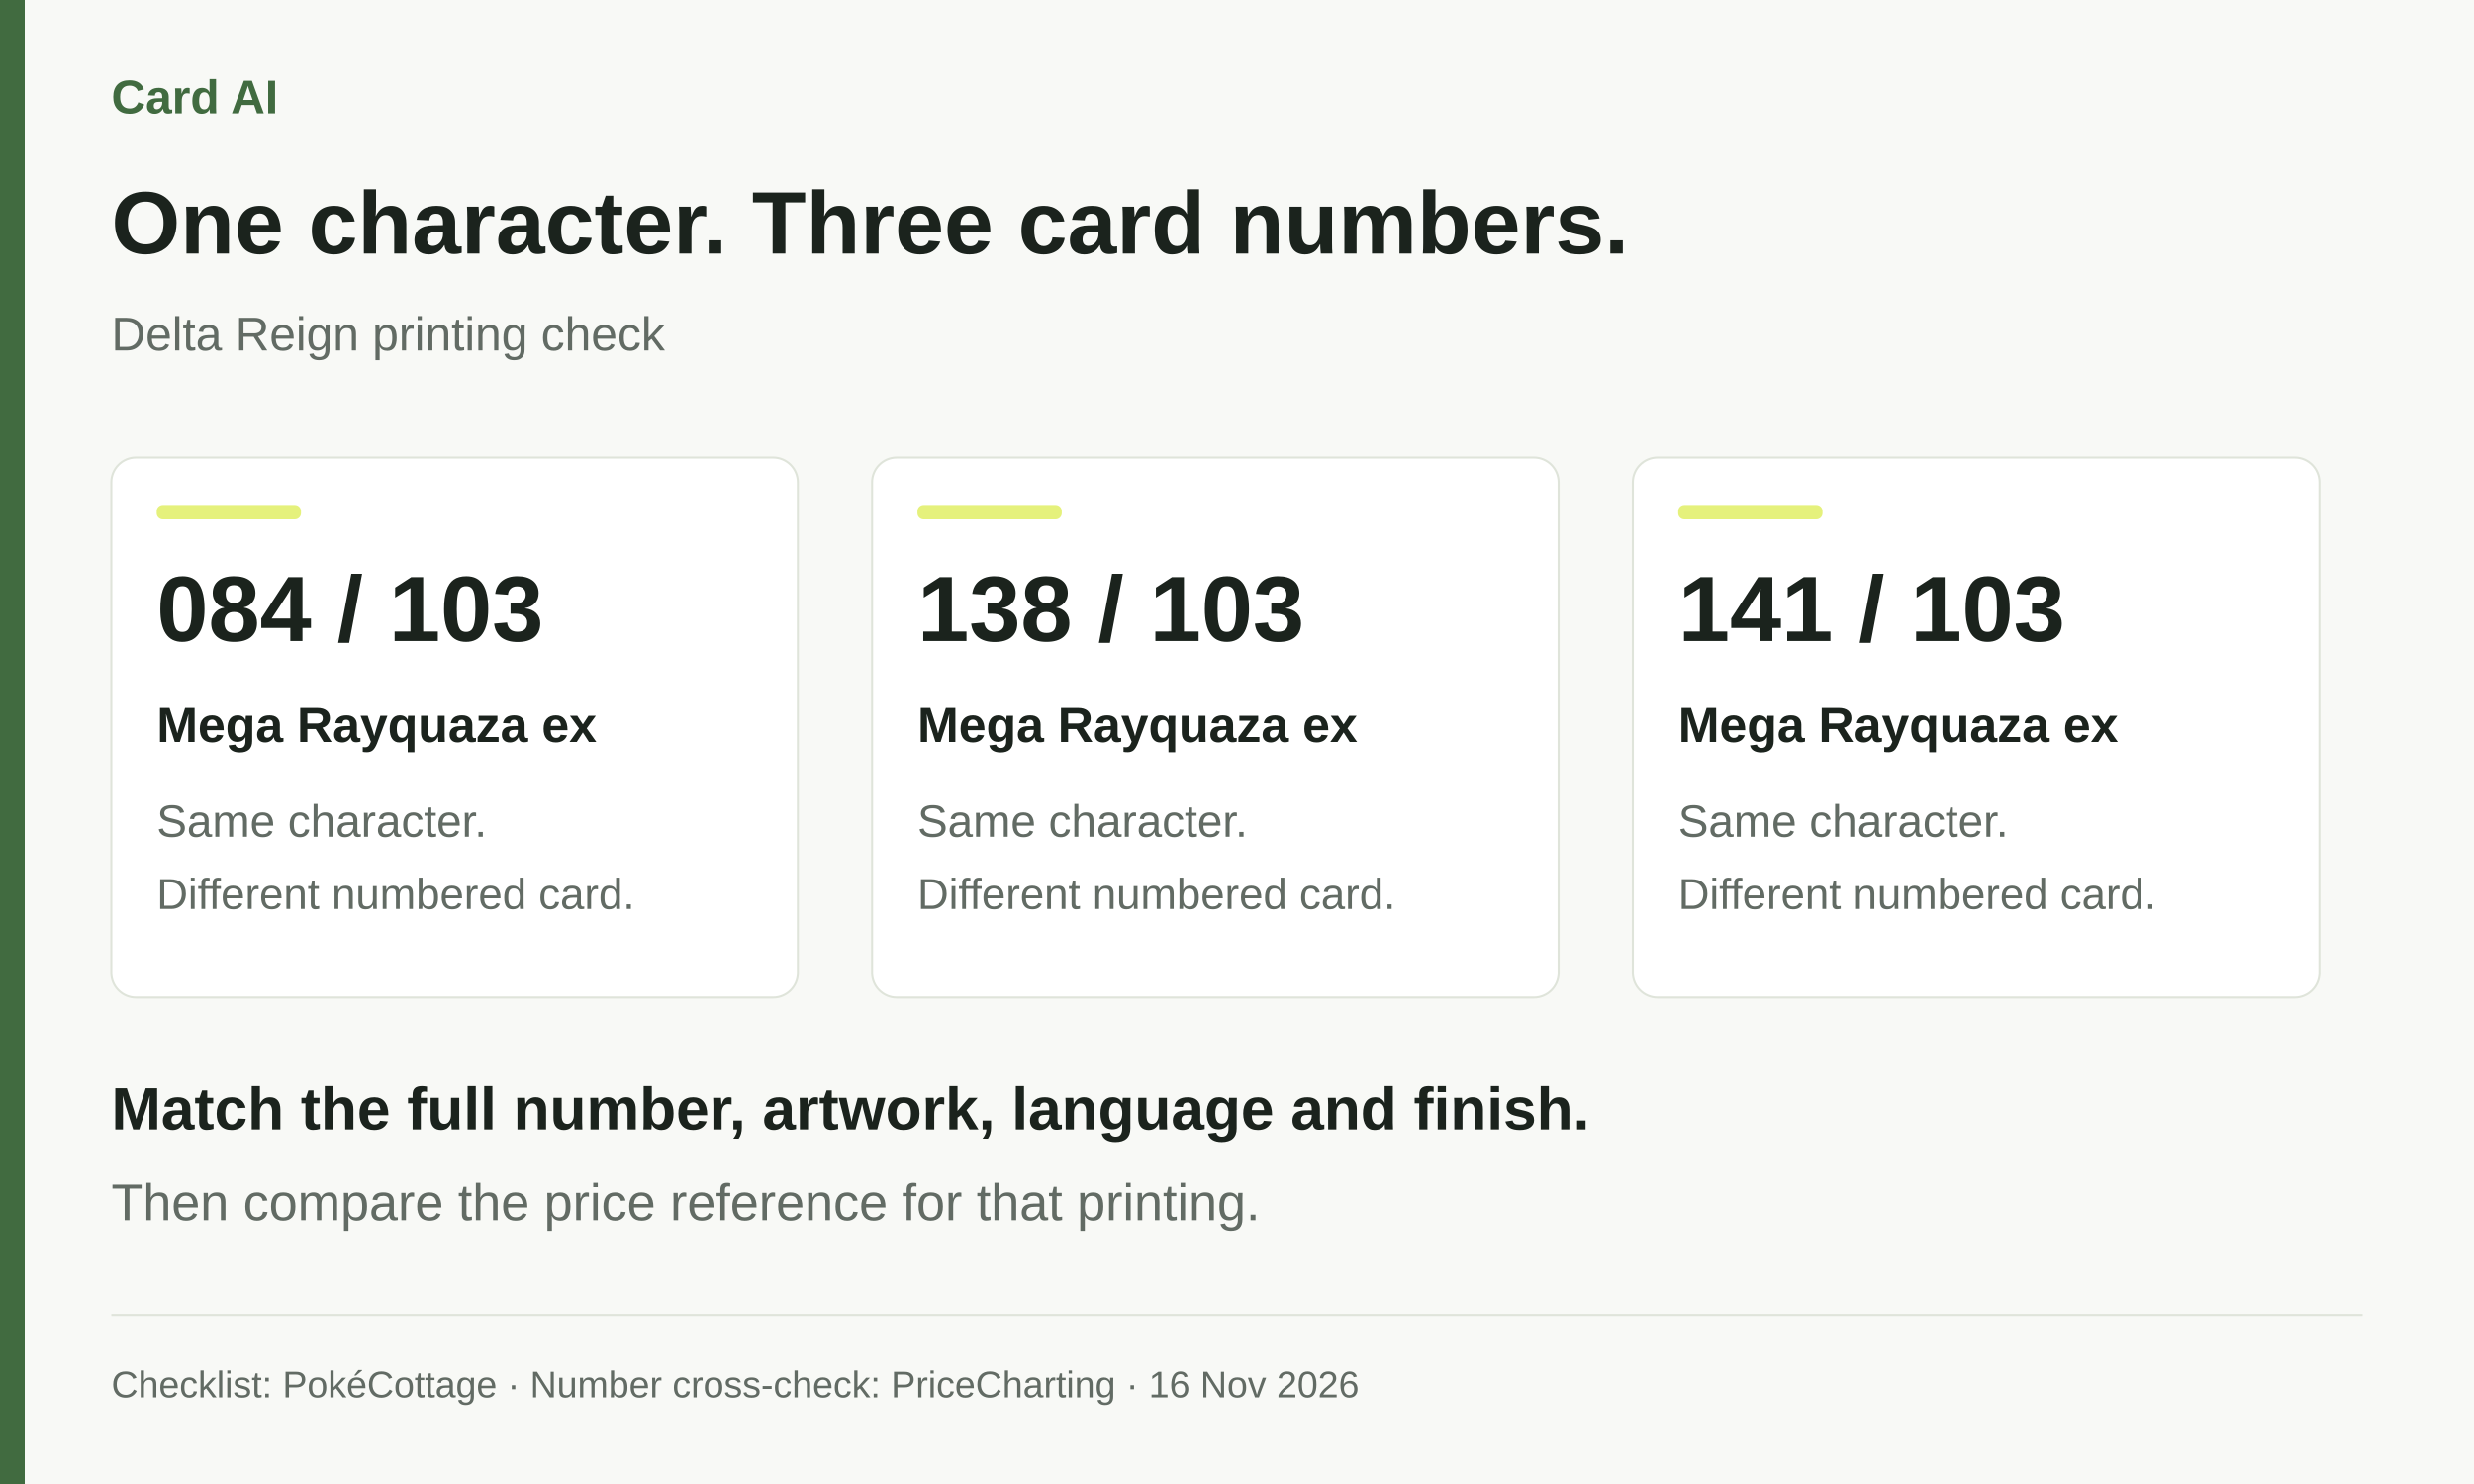
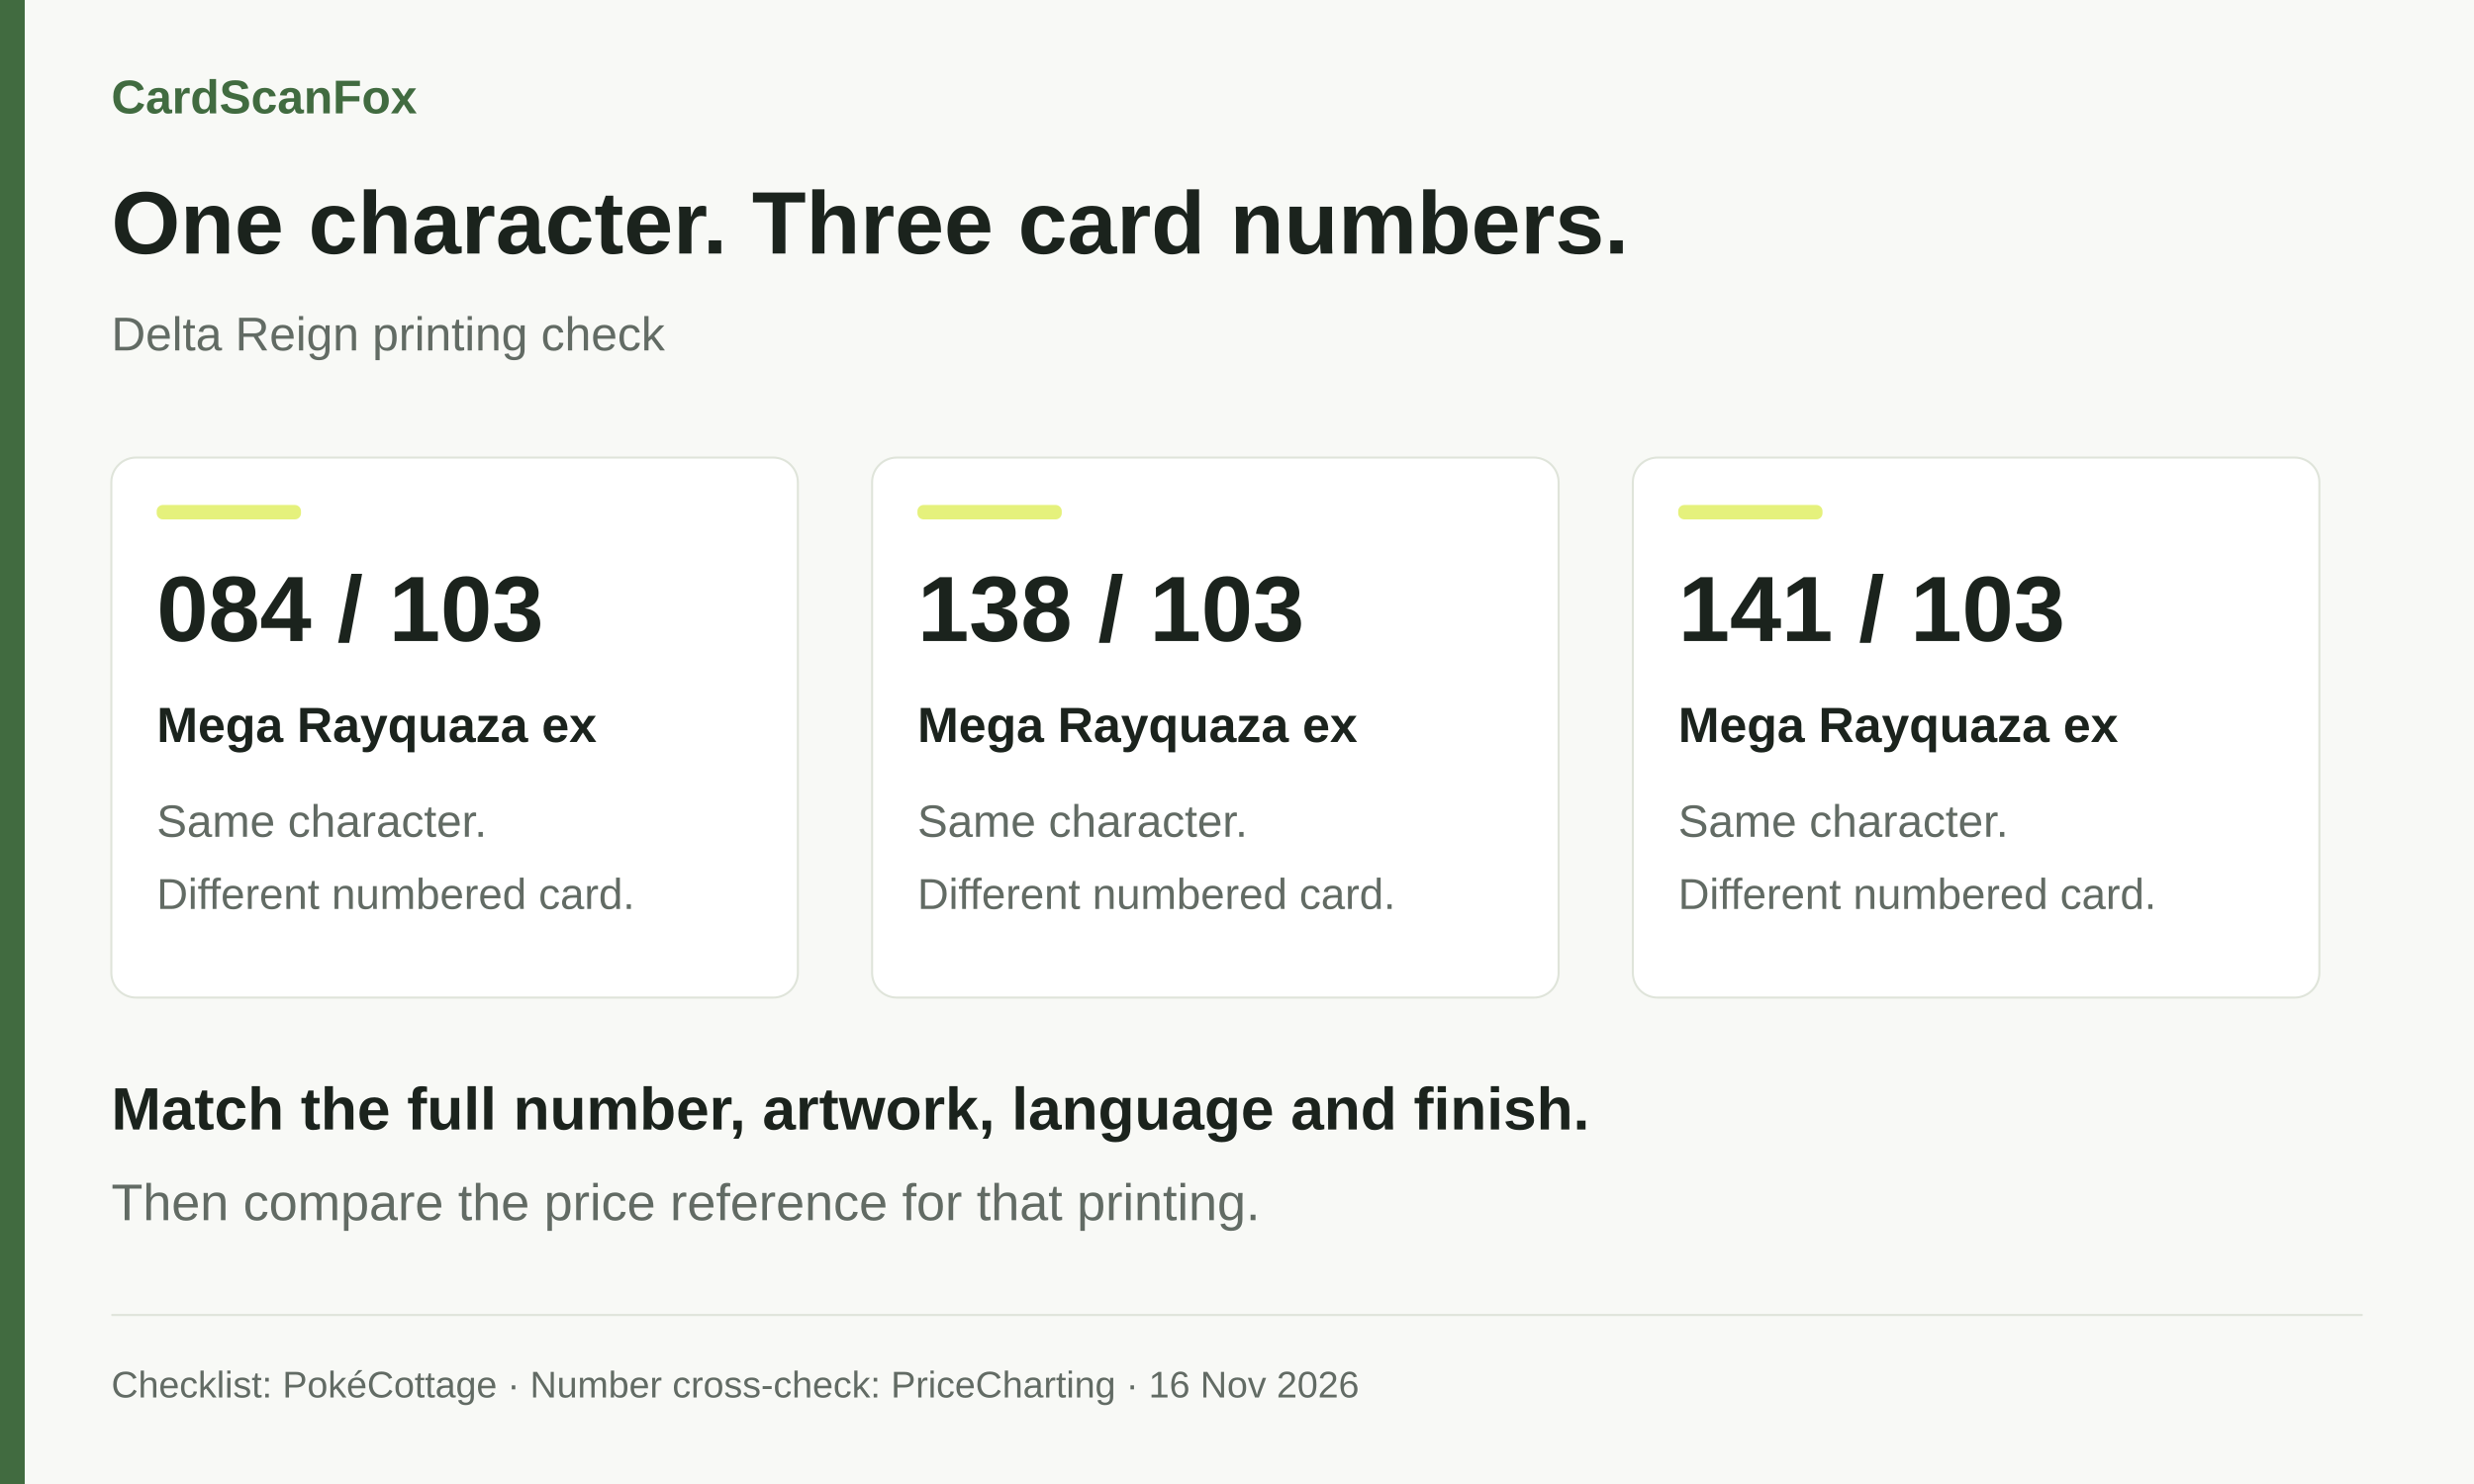
<svg xmlns="http://www.w3.org/2000/svg" width="1200" height="720" viewBox="0 0 1200 720" role="img" aria-labelledby="title desc">
  <g font-family="Arial, Helvetica, sans-serif">
    <rect x="0" y="0" width="1200" height="720" rx="0" fill="#f8f9f6" stroke="none" />
    <rect x="0" y="0" width="12" height="720" rx="0" fill="#416b40" stroke="none" />
-     <text x="54" y="55" font-size="23" font-weight="700" fill="#416b40">Card AI</text>
+     <text x="54" y="55" font-size="23" font-weight="700" fill="#416b40">CardScanFox</text>
    <text x="54" y="123" font-size="43" font-weight="700" fill="#1b231d">One character. Three card numbers.</text>
    <text x="54" y="170" font-size="23" font-weight="400" fill="#626b64">Delta Reign printing check</text>
    <rect x="54" y="222" width="333" height="262" rx="12" fill="#ffffff" stroke="#dfe4da" />
    <rect x="76" y="245" width="70" height="7" rx="3" fill="#e5f17c" stroke="none" />
    <text x="76" y="311" font-size="45" font-weight="700" fill="#1b231d">084 / 103</text>
    <text x="76" y="360" font-size="24" font-weight="700" fill="#1b231d">Mega Rayquaza ex</text>
    <text x="76" y="406" font-size="22" font-weight="400" fill="#626b64">Same character.</text>
    <text x="76" y="441" font-size="21" font-weight="400" fill="#626b64">Different numbered card.</text>
    <rect x="423" y="222" width="333" height="262" rx="12" fill="#ffffff" stroke="#dfe4da" />
    <rect x="445" y="245" width="70" height="7" rx="3" fill="#e5f17c" stroke="none" />
    <text x="445" y="311" font-size="45" font-weight="700" fill="#1b231d">138 / 103</text>
    <text x="445" y="360" font-size="24" font-weight="700" fill="#1b231d">Mega Rayquaza ex</text>
    <text x="445" y="406" font-size="22" font-weight="400" fill="#626b64">Same character.</text>
    <text x="445" y="441" font-size="21" font-weight="400" fill="#626b64">Different numbered card.</text>
    <rect x="792" y="222" width="333" height="262" rx="12" fill="#ffffff" stroke="#dfe4da" />
    <rect x="814" y="245" width="70" height="7" rx="3" fill="#e5f17c" stroke="none" />
    <text x="814" y="311" font-size="45" font-weight="700" fill="#1b231d">141 / 103</text>
    <text x="814" y="360" font-size="24" font-weight="700" fill="#1b231d">Mega Rayquaza ex</text>
    <text x="814" y="406" font-size="22" font-weight="400" fill="#626b64">Same character.</text>
    <text x="814" y="441" font-size="21" font-weight="400" fill="#626b64">Different numbered card.</text>
    <text x="54" y="548" font-size="29" font-weight="700" fill="#1b231d">Match the full number, artwork, language and finish.</text>
    <text x="54" y="592" font-size="25" font-weight="400" fill="#626b64">Then compare the price reference for that printing.</text>
    <path d="M54 638H1146" stroke="#dfe4da" />
    <text x="54" y="678" font-size="18" font-weight="400" fill="#626b64">Checklist: PokéCottage · Number cross-check: PriceCharting · 16 Nov 2026</text>
  </g>
</svg>
